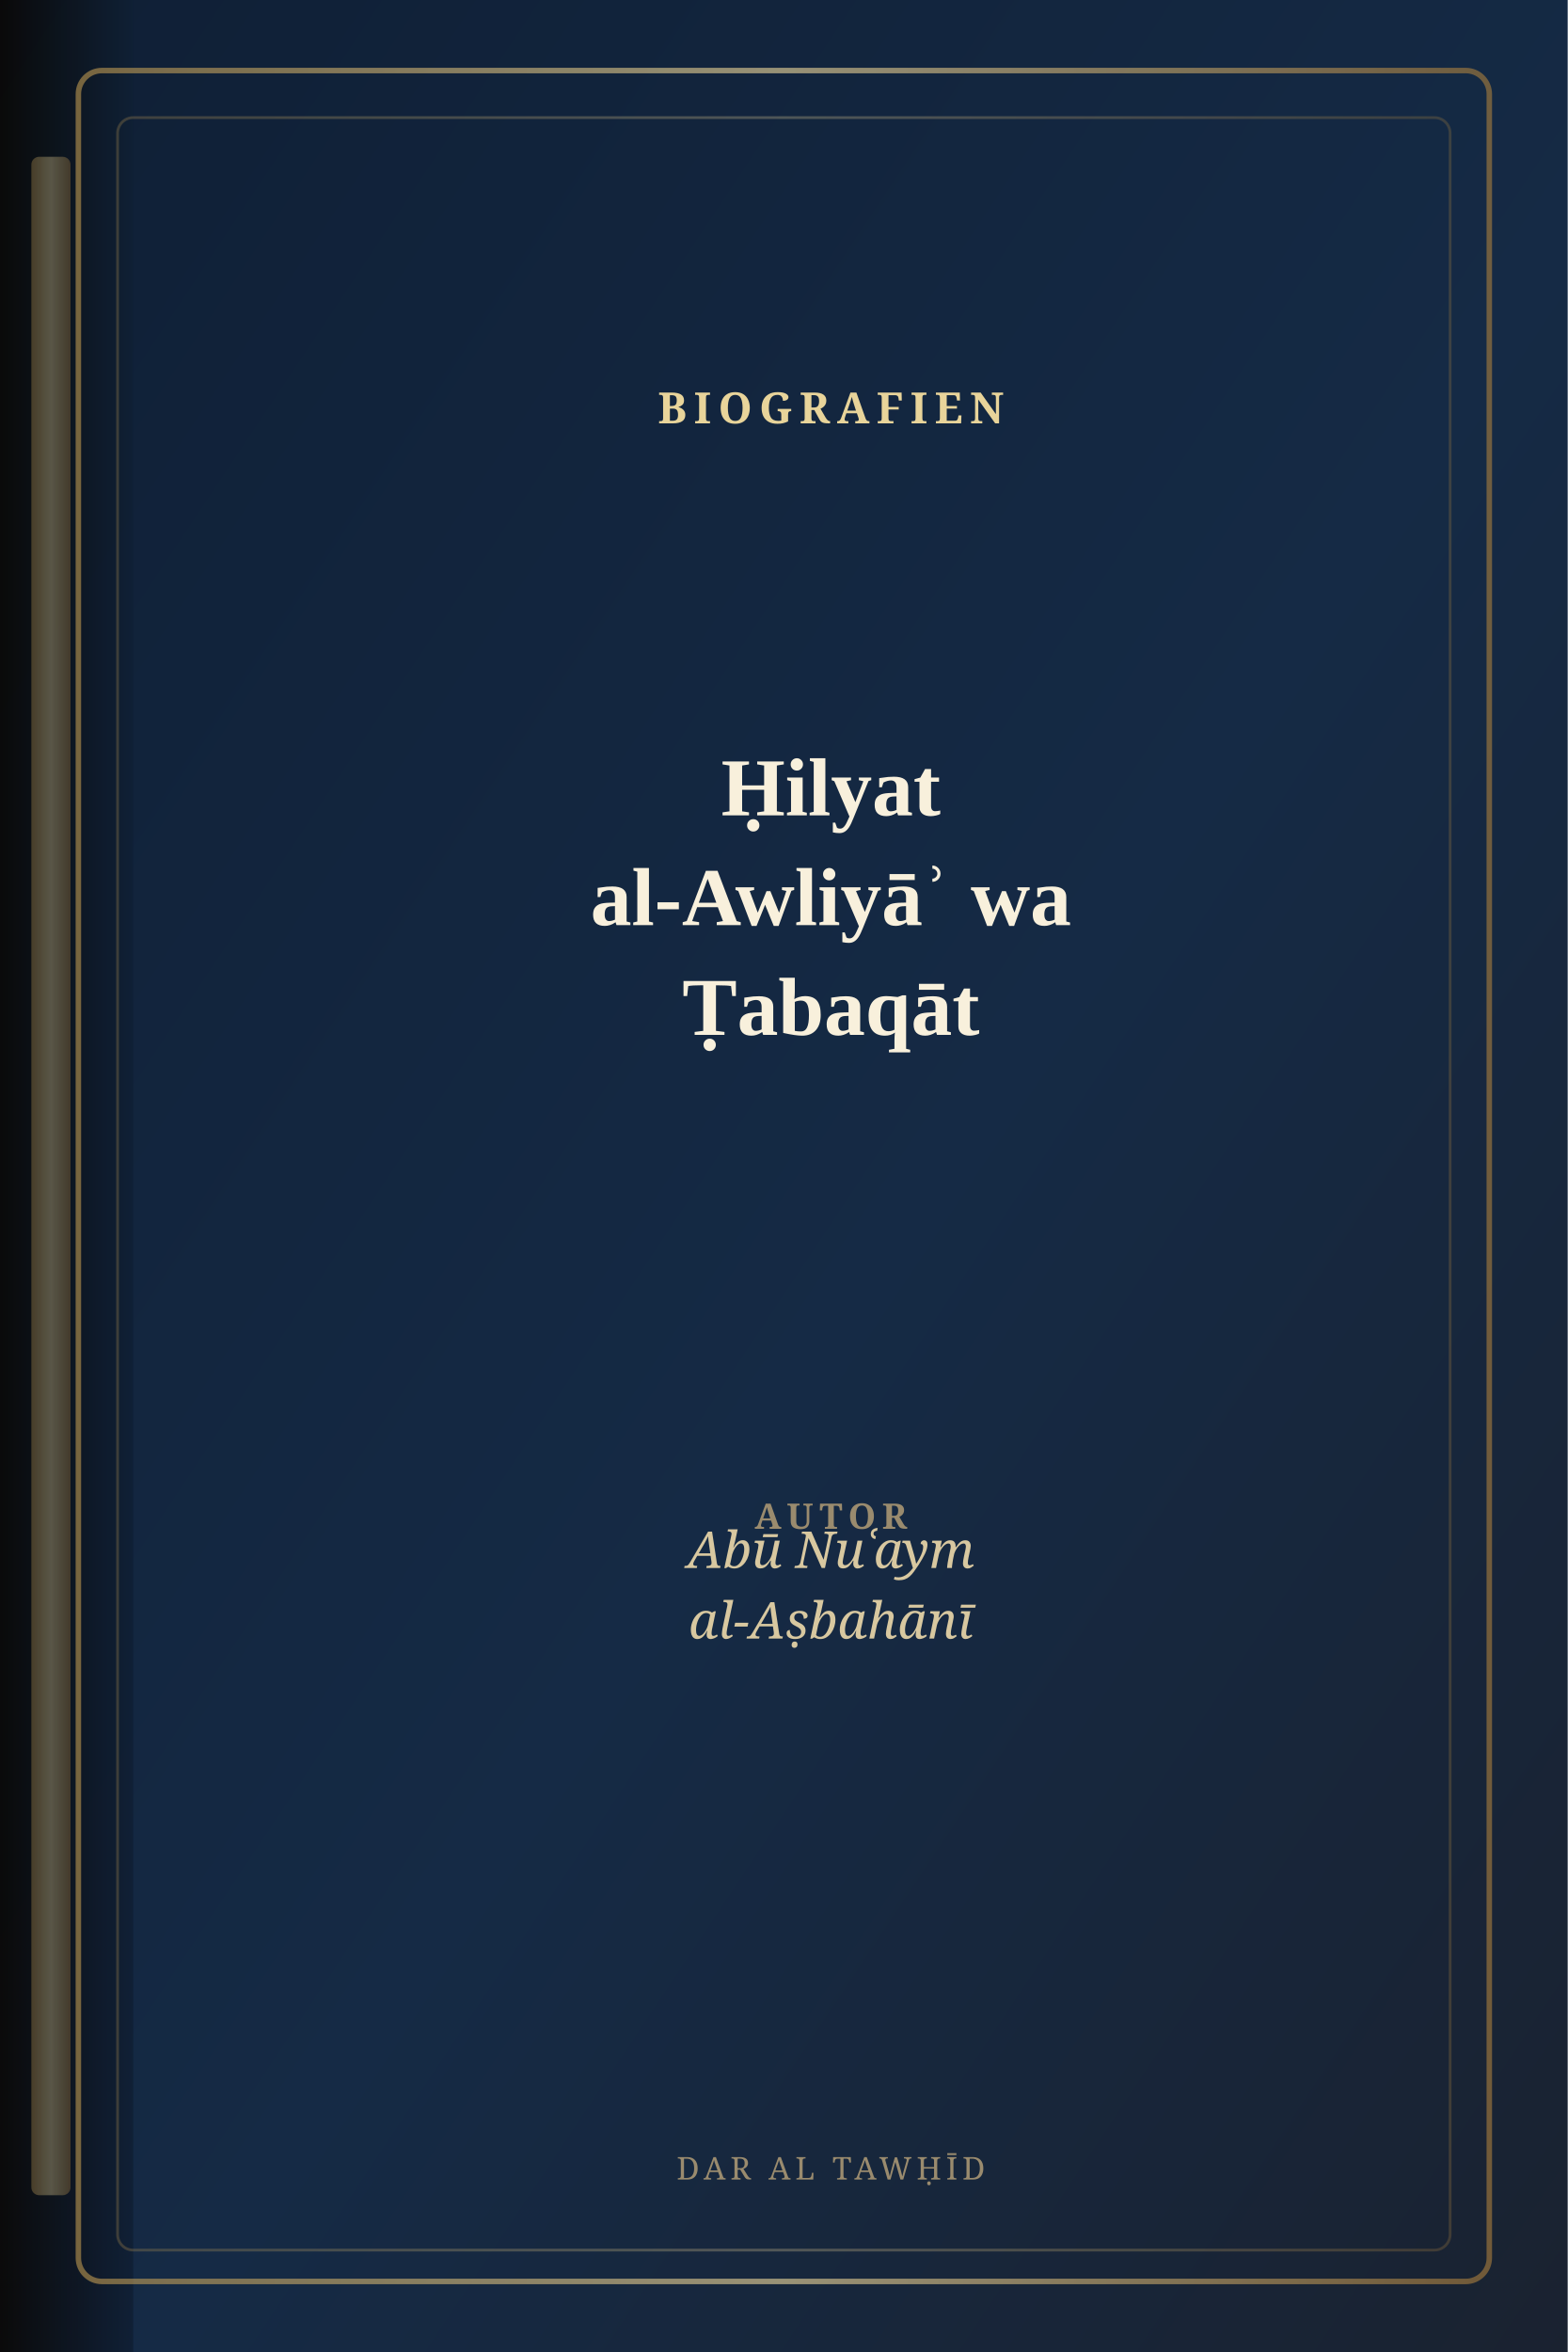
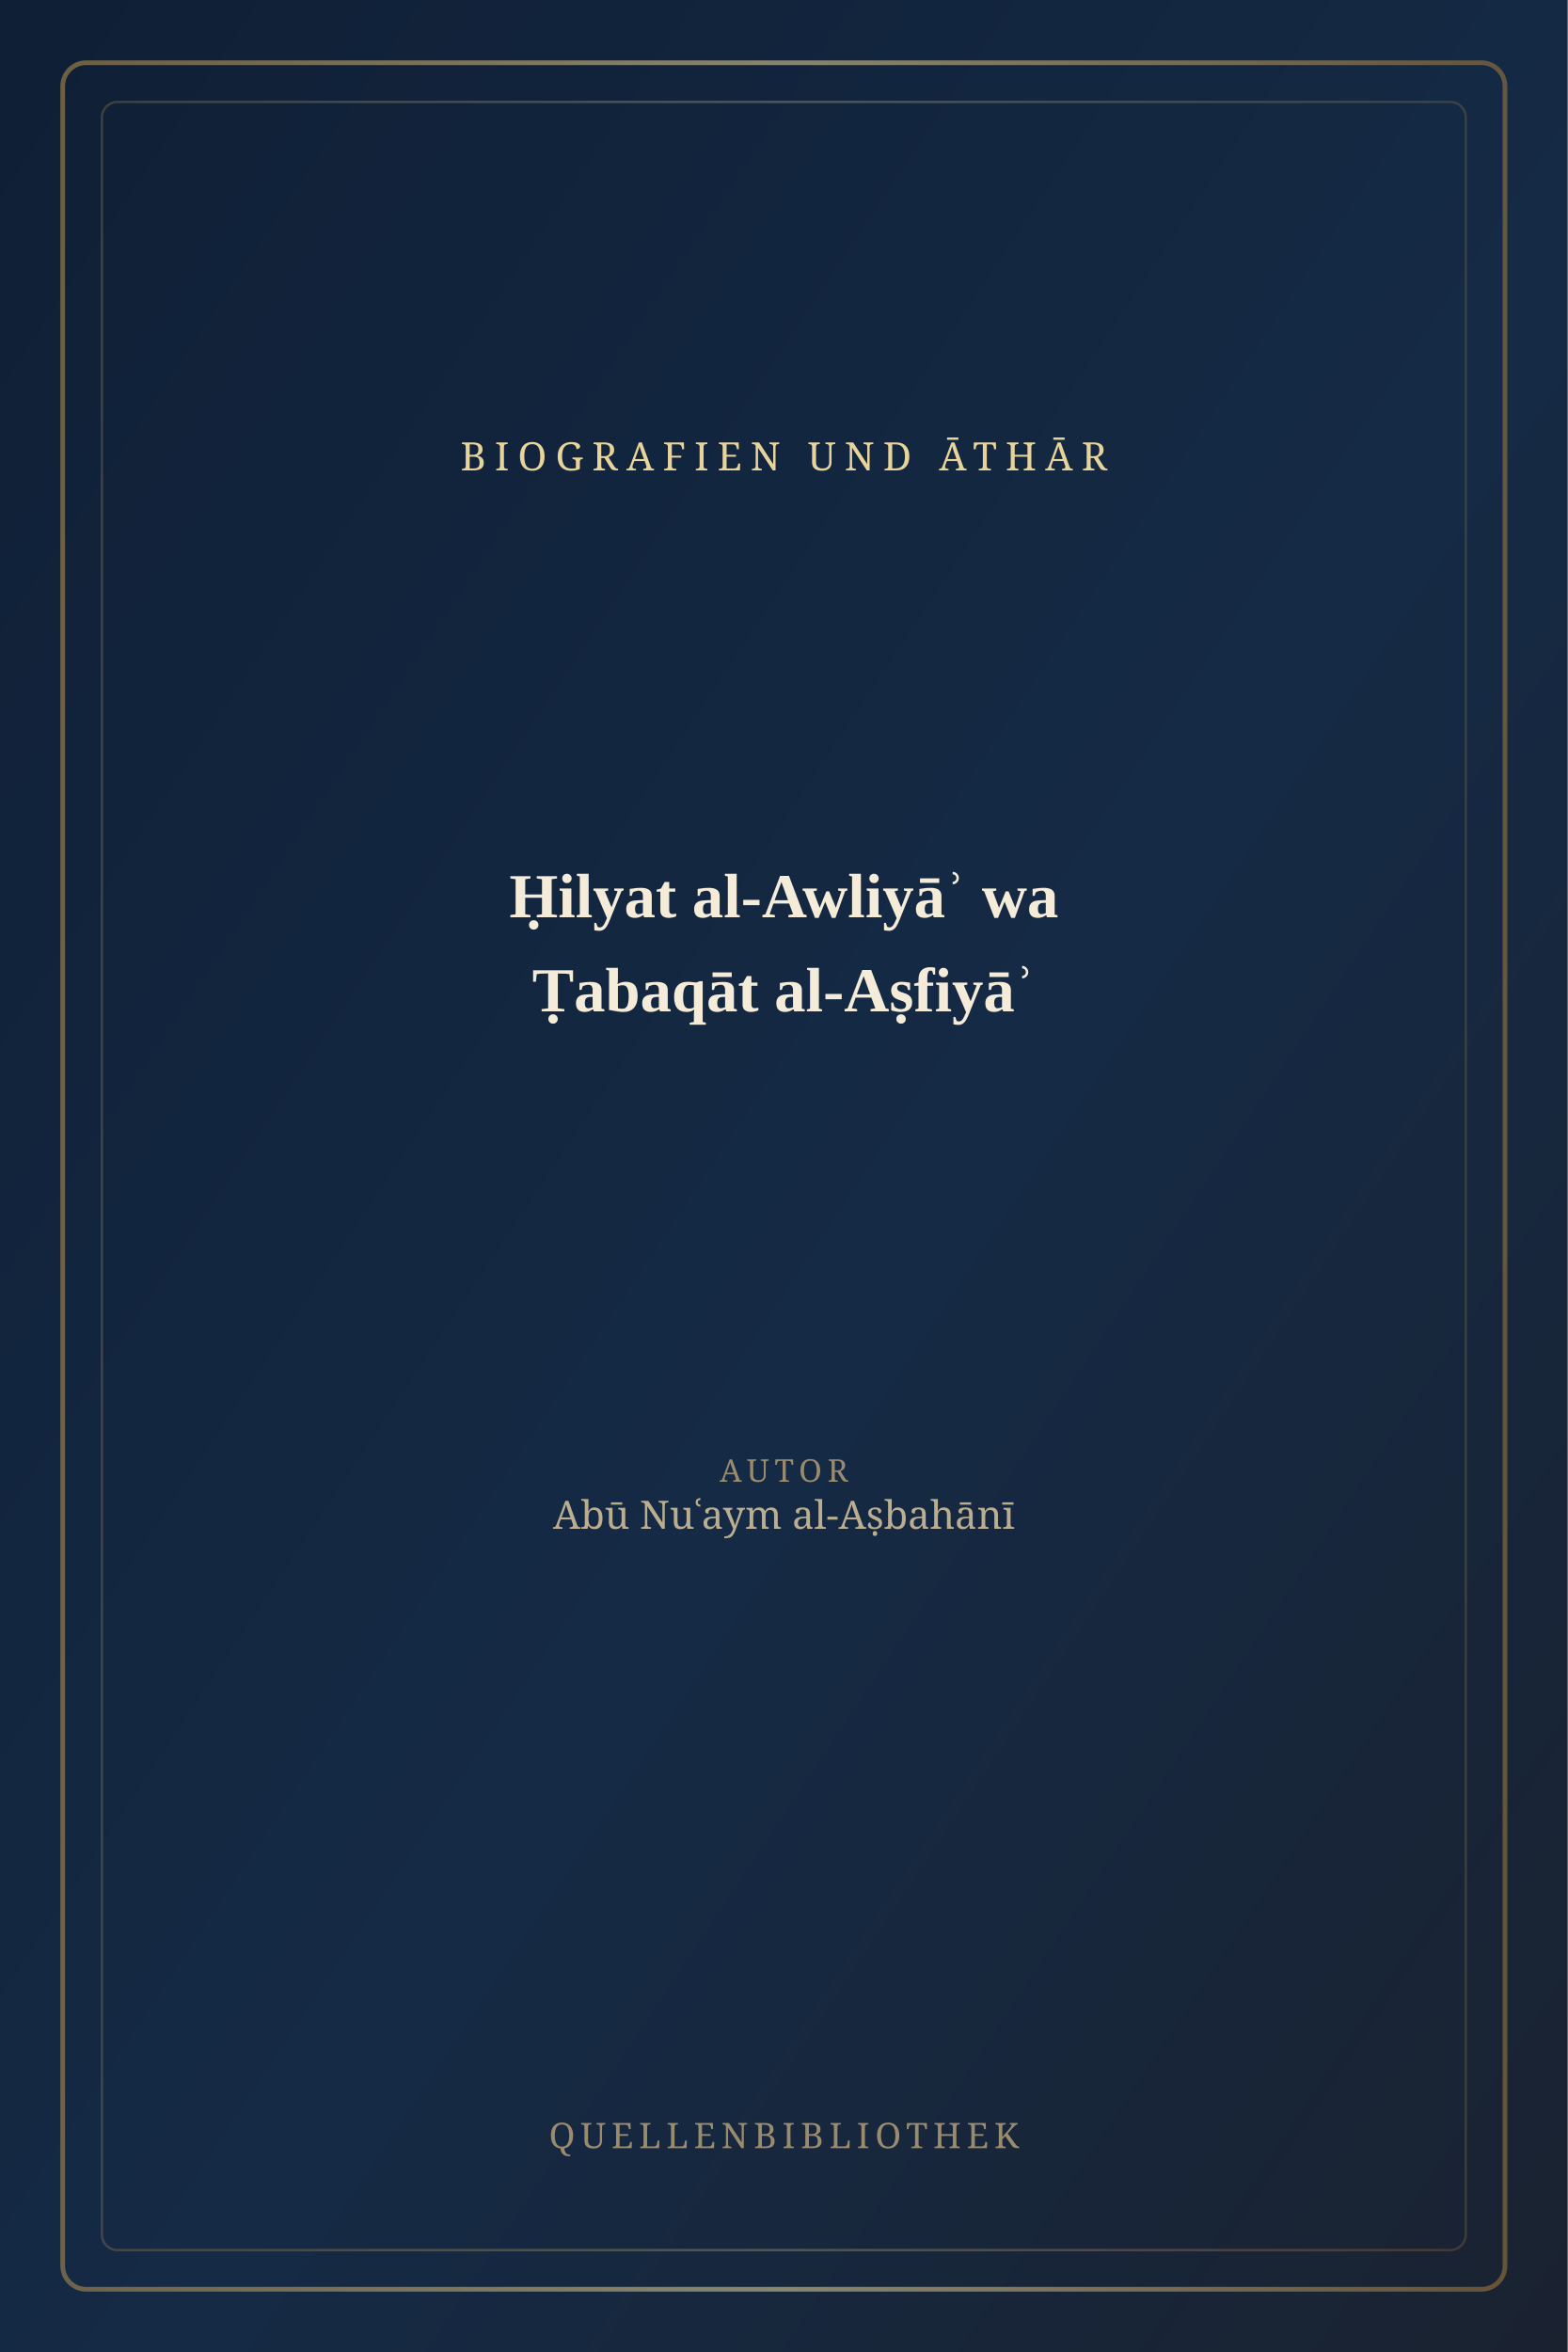
<svg xmlns="http://www.w3.org/2000/svg" viewBox="0 0 400 600" role="img" aria-label="Buchcover: Ḥilyat al-Awliyāʾ wa Ṭabaqāt al-Aṣfiyāʾ">
  <defs>
    <linearGradient id="bg" x1="0%" y1="0%" x2="100%" y2="100%">
      <stop offset="0%" stop-color="#0f1f35" />
      <stop offset="55%" stop-color="#152a45" />
      <stop offset="100%" stop-color="#1a2230" />
    </linearGradient>
    <linearGradient id="gold" x1="0%" y1="0%" x2="100%" y2="0%">
      <stop offset="0%" stop-color="#b8944f" />
      <stop offset="50%" stop-color="#e8d49a" />
      <stop offset="100%" stop-color="#a67c3d" />
    </linearGradient>
-     <linearGradient id="spine" x1="0%" y1="0%" x2="100%" y2="0%">
-       <stop offset="0%" stop-color="#0a0806" />
-       <stop offset="100%" stop-color="#0f1f35" />
-     </linearGradient>
  </defs>
  <rect width="400" height="600" fill="url(#bg)" />
-   <rect x="0" y="0" width="34" height="600" fill="url(#spine)" opacity="0.92" />
-   <rect x="8" y="40" width="10" height="520" rx="2" fill="url(#gold)" opacity="0.35" />
-   <rect x="20" y="18" width="360" height="564" rx="6" fill="none" stroke="url(#gold)" stroke-width="1.4" opacity="0.62" />
-   <rect x="30" y="30" width="340" height="544" rx="4" fill="none" stroke="url(#gold)" stroke-width="0.7" opacity="0.28" />
-   <text x="212" y="108" text-anchor="middle" fill="#e8d49a" font-family="Georgia,serif" font-size="11" font-weight="700" letter-spacing="1.8">BIOGRAFIEN</text>
-   <line x1="78" y1="124" x2="346" y2="124" stroke="url(#gold)" stroke-width="0.9" opacity="0.48" />
-   <text x="212" y="208" text-anchor="middle" fill="#f8f0dc" font-family="Georgia,'Times New Roman',serif" font-size="21" font-weight="700">Ḥilyat</text>
-   <text x="212" y="236" text-anchor="middle" fill="#f8f0dc" font-family="Georgia,'Times New Roman',serif" font-size="21" font-weight="700">al-Awliyāʾ wa</text>
-   <text x="212" y="264" text-anchor="middle" fill="#f8f0dc" font-family="Georgia,'Times New Roman',serif" font-size="21" font-weight="700">Ṭabaqāt</text>
-   <line x1="78" y1="372" x2="346" y2="372" stroke="url(#gold)" stroke-width="0.7" opacity="0.38" />
-   <text x="212" y="390" text-anchor="middle" fill="#9a8b6e" font-family="Georgia,serif" font-size="9" font-weight="700" letter-spacing="1.6">AUTOR</text>
-   <text x="212" y="400" text-anchor="middle" fill="#d8c8a0" font-family="Georgia,serif" font-size="13" font-style="italic">Abū Nuʿaym</text>
-   <text x="212" y="418" text-anchor="middle" fill="#d8c8a0" font-family="Georgia,serif" font-size="13" font-style="italic">al-Aṣbahānī</text>
-   <text x="212" y="556" text-anchor="middle" fill="#9a8b6e" font-family="Georgia,serif" font-size="8" letter-spacing="1.2">DAR AL TAWḤĪD</text>
+   <rect x="16" y="16" width="368" height="568" rx="6" fill="none" stroke="url(#gold)" stroke-width="1.2" opacity="0.55" />
+   <rect x="26" y="26" width="348" height="548" rx="4" fill="none" stroke="url(#gold)" stroke-width="0.6" opacity="0.28" />
+   <text x="200" y="120" text-anchor="middle" fill="#e8d49a" font-family="Georgia,serif" font-size="10" letter-spacing="2.2">BIOGRAFIEN UND ĀTHĀR</text>
+   <line x1="90" y1="136" x2="310" y2="136" stroke="url(#gold)" stroke-width="0.8" opacity="0.45" />
+   <text x="200" y="234" text-anchor="middle" fill="#f4ecd8" font-family="Georgia,'Times New Roman',serif" font-size="16" font-weight="600">Ḥilyat al-Awliyāʾ wa</text>
+   <text x="200" y="258" text-anchor="middle" fill="#f4ecd8" font-family="Georgia,'Times New Roman',serif" font-size="16" font-weight="600">Ṭabaqāt al-Aṣfiyāʾ</text>
+   <line x1="90" y1="360" x2="310" y2="360" stroke="url(#gold)" stroke-width="0.6" opacity="0.35" />
+   <text x="200" y="378" text-anchor="middle" fill="#9a8b6e" font-family="Georgia,serif" font-size="8" letter-spacing="1.4">AUTOR</text>
+   <text x="200" y="390" text-anchor="middle" fill="#c9b896" font-family="Georgia,serif" font-size="10" opacity="0.92">Abū Nuʿaym al-Aṣbahānī</text>
+   <text x="200" y="548" text-anchor="middle" fill="#9a8b6e" font-family="Georgia,serif" font-size="9" letter-spacing="1.4">QUELLENBIBLIOTHEK</text>
</svg>
